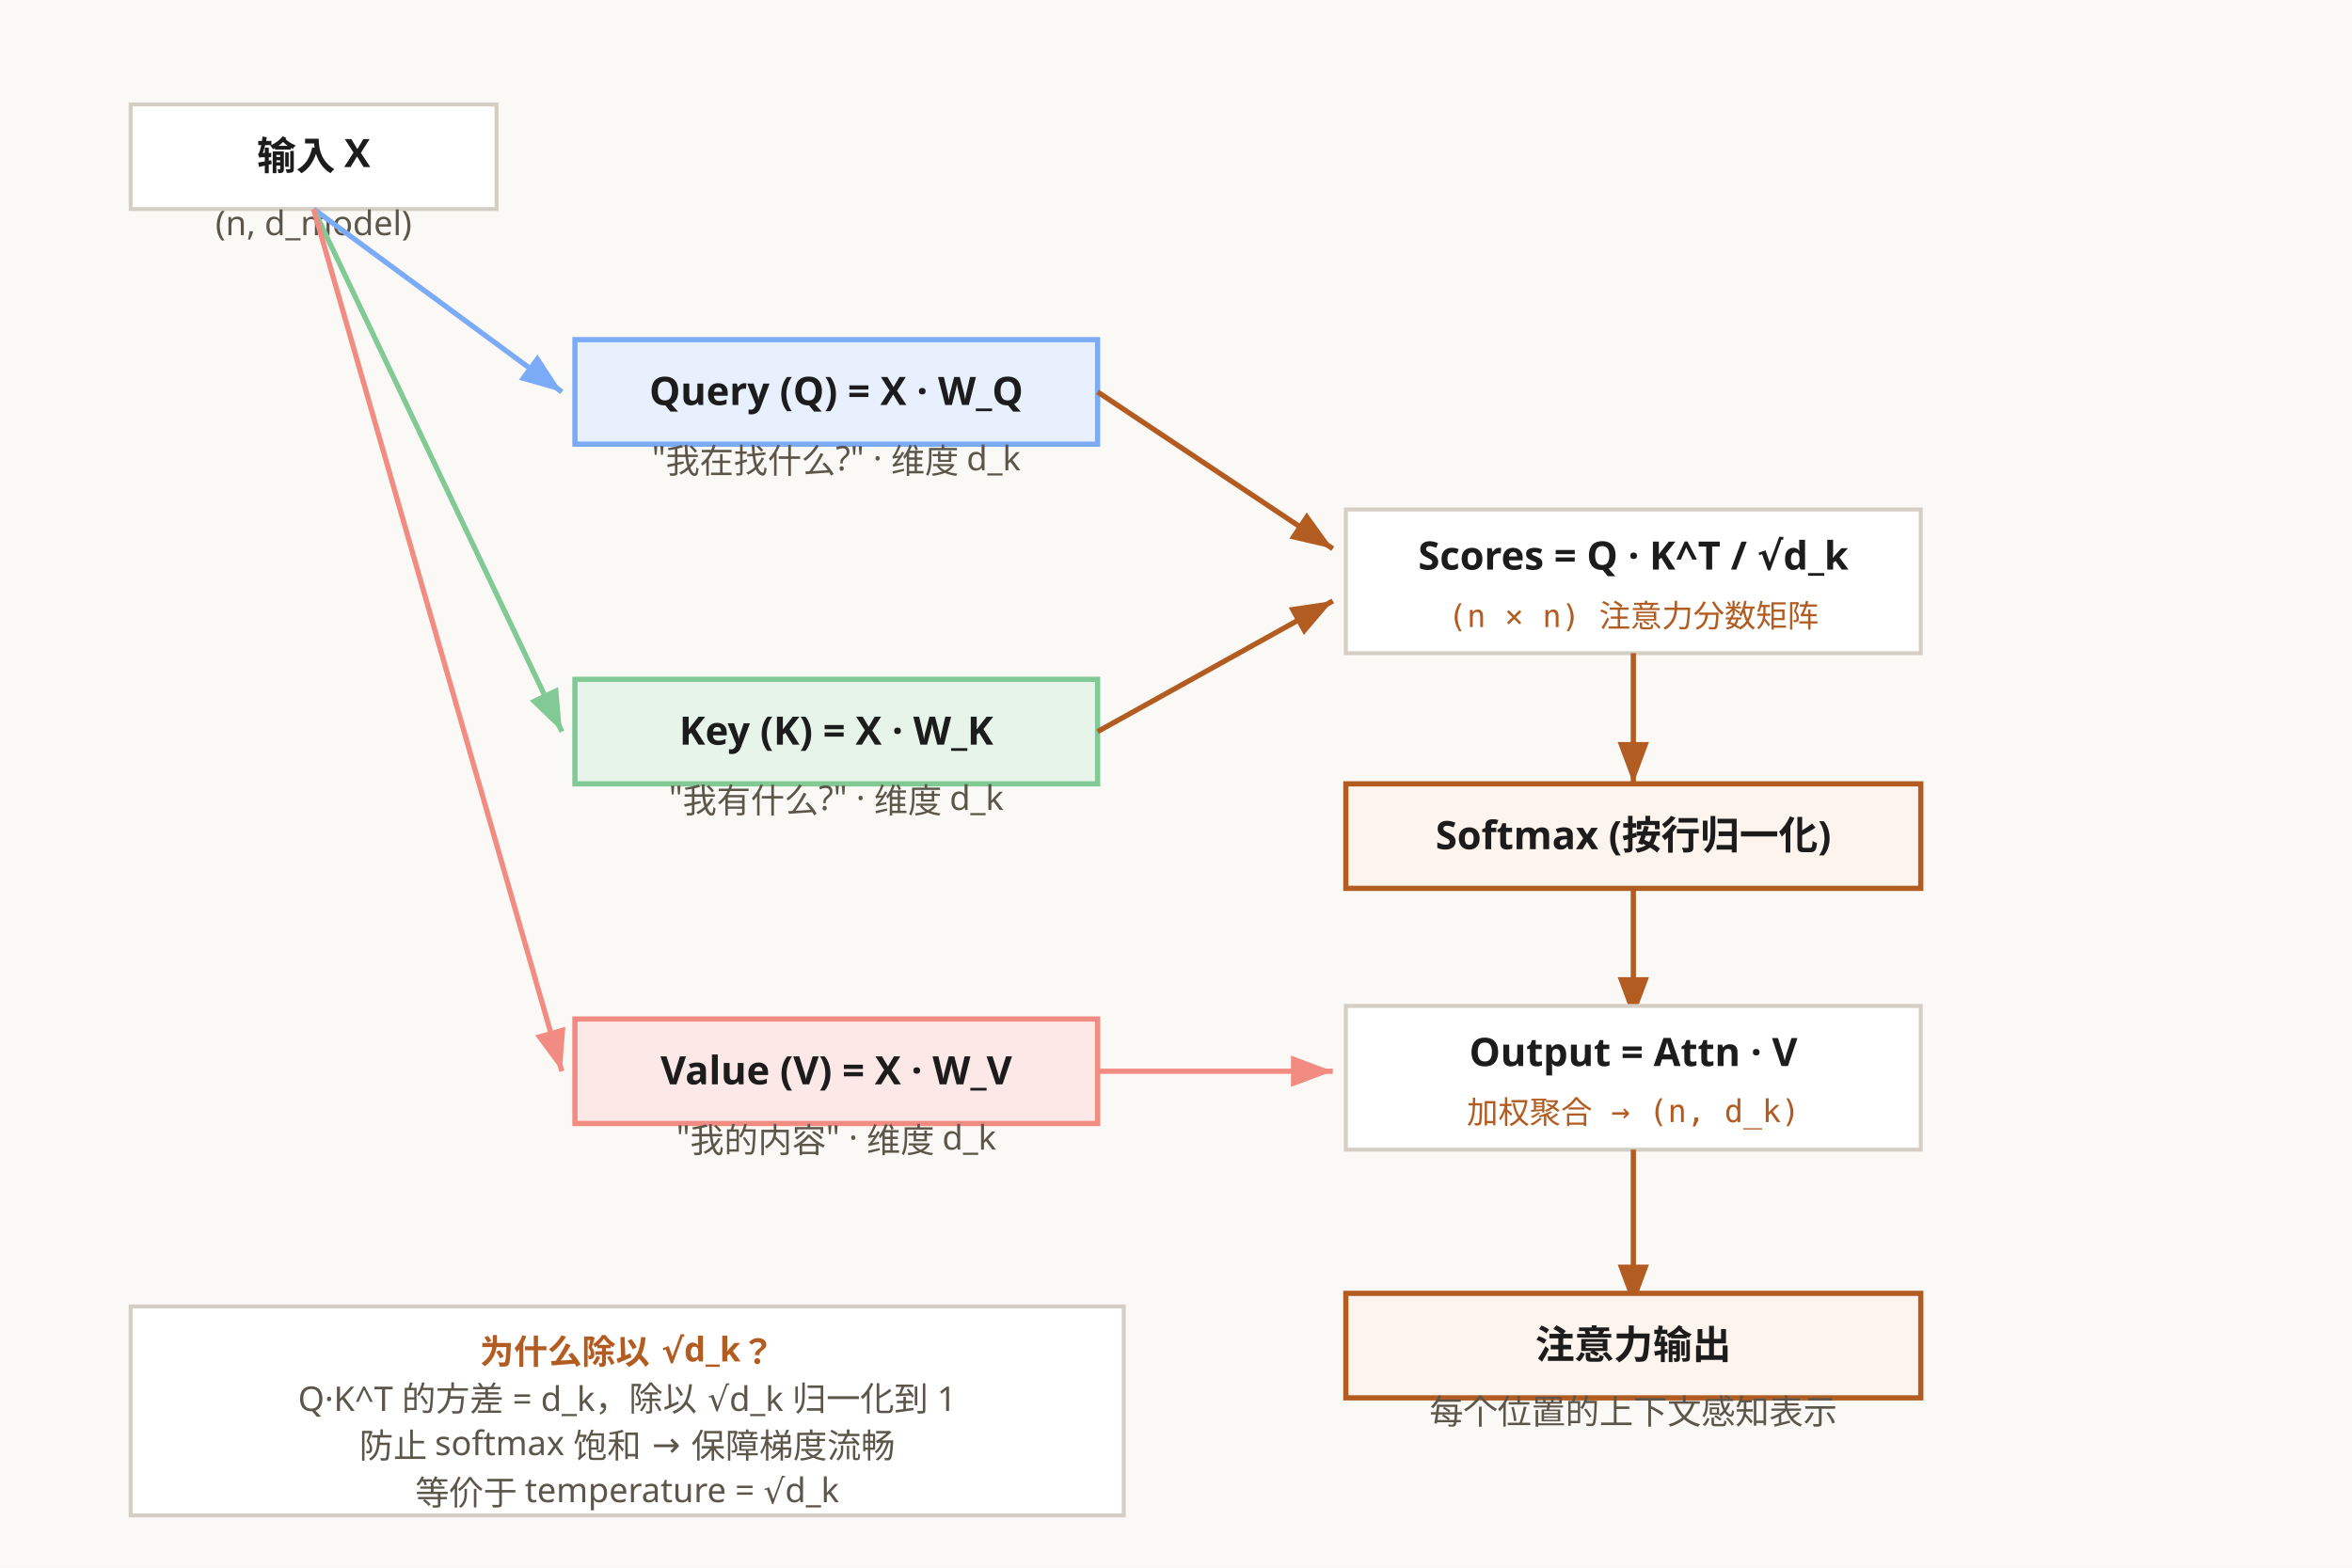
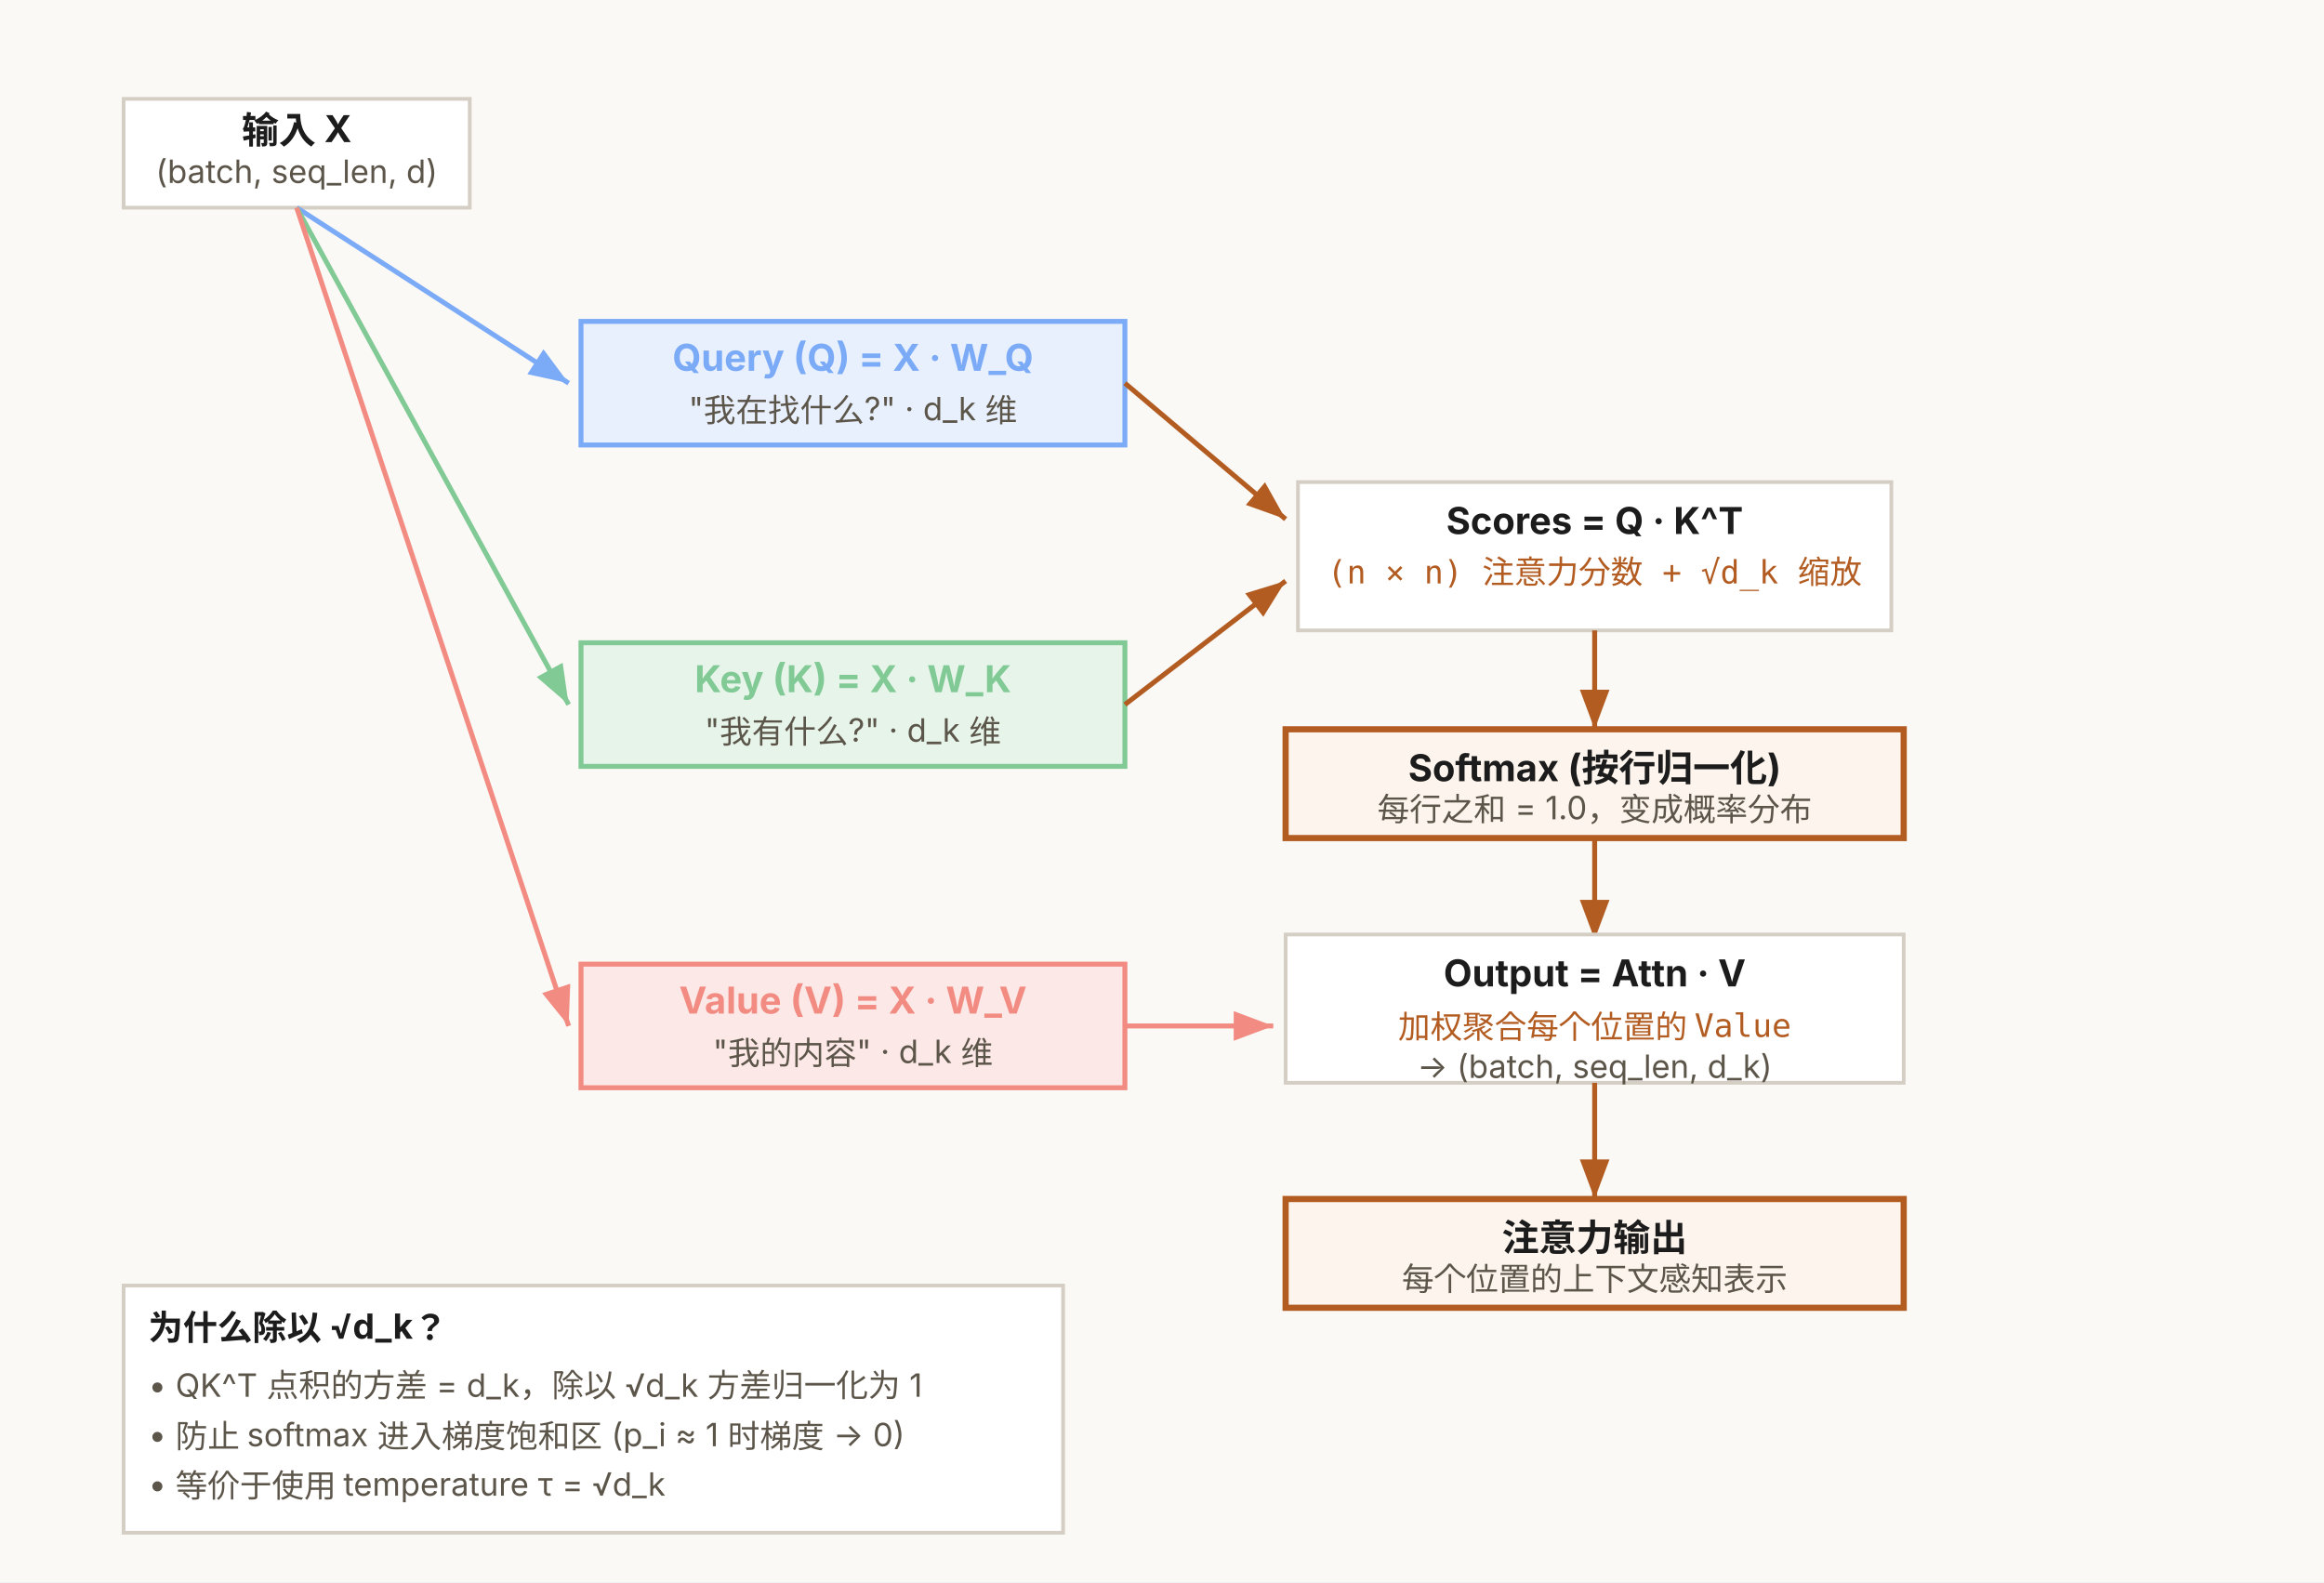
- <svg xmlns="http://www.w3.org/2000/svg" viewBox="0 0 900 600" fill="none">
+ <svg xmlns="http://www.w3.org/2000/svg" viewBox="0 0 940 640" fill="none">
  <defs>
    <style>
-       text{font-family:system-ui,sans-serif}
+       text{font-family:system-ui,-apple-system,sans-serif}
      .bg{fill:#fbf9f5}
      .box{fill:#fff;stroke:#d4cec4;stroke-width:1.5}
      .box-q{fill:#e8f0fe;stroke:#7baaf7;stroke-width:2}
      .box-k{fill:#e6f4ea;stroke:#81c995;stroke-width:2}
      .box-v{fill:#fce8e6;stroke:#f28b82;stroke-width:2}
-       .box-out{fill:#fdf5ed;stroke:#b35c22;stroke-width:2}
-       .arrow{stroke:#b35c22;stroke-width:2;fill:none;marker-end:url(#ah)}
-       .arrow-q{stroke:#7baaf7;stroke-width:2;fill:none;marker-end:url(#ahq)}
-       .arrow-k{stroke:#81c995;stroke-width:2;fill:none;marker-end:url(#ahk)}
-       .arrow-v{stroke:#f28b82;stroke-width:2;fill:none;marker-end:url(#ahv)}
-       .label{fill:#5c554a;font-size:13px;text-anchor:middle}
-       .formula{fill:#b35c22;font-size:12px;font-family:monospace;text-anchor:middle}
-       .title{fill:#1c1c1c;font-size:15px;font-weight:700;text-anchor:middle}
+       .box-out{fill:#fdf5ed;stroke:#b35c22;stroke-width:2.5}
+       .t1{fill:#5c554a;font-size:13px}
+       .t2{fill:#1c1c1c;font-size:15px;font-weight:700}
+       .t3{fill:#b35c22;font-size:13px;font-family:'JetBrains Mono','Fira Code',monospace}
+       .arr{stroke:#b35c22;stroke-width:2;fill:none;marker-end:url(#ah)}
+       .arr-q{stroke:#7baaf7;stroke-width:2;fill:none;marker-end:url(#ahq)}
+       .arr-k{stroke:#81c995;stroke-width:2;fill:none;marker-end:url(#ahk)}
+       .arr-v{stroke:#f28b82;stroke-width:2;fill:none;marker-end:url(#ahv)}
      @media(prefers-color-scheme:dark){
        .bg{fill:#1a1814}
        .box{fill:#24221d;stroke:#504a40}
        .box-q{fill:#1a2530;stroke:#7baaf7}
        .box-k{fill:#1a2a20;stroke:#81c995}
        .box-v{fill:#2a1a1a;stroke:#f28b82}
        .box-out{fill:#2a2018;stroke:#e08940}
-         .label{fill:#a09888}
-         .title{fill:#ede8df}
-         .formula{fill:#e08940}
+         .t1{fill:#a09888}
+         .t2{fill:#ede8df}
+         .t3{fill:#e08940}
      }
    </style>
    <marker id="ah" markerWidth="8" markerHeight="6" refX="8" refY="3" orient="auto">
      <polygon points="0 0,8 3,0 6" fill="#b35c22" />
    </marker>
    <marker id="ahq" markerWidth="8" markerHeight="6" refX="8" refY="3" orient="auto">
      <polygon points="0 0,8 3,0 6" fill="#7baaf7" />
    </marker>
    <marker id="ahk" markerWidth="8" markerHeight="6" refX="8" refY="3" orient="auto">
      <polygon points="0 0,8 3,0 6" fill="#81c995" />
    </marker>
    <marker id="ahv" markerWidth="8" markerHeight="6" refX="8" refY="3" orient="auto">
      <polygon points="0 0,8 3,0 6" fill="#f28b82" />
    </marker>
  </defs>
-   <rect class="bg" width="900" height="600" />
-   <rect class="box" x="50" y="40" width="140" height="40" />
-   <text class="title" x="120" y="65">输入 X</text>
-   <text class="label" x="120" y="90">(n, d_model)</text>
-   <line class="arrow-q" x1="120" y1="80" x2="215" y2="150" />
-   <line class="arrow-k" x1="120" y1="80" x2="215" y2="280" />
-   <line class="arrow-v" x1="120" y1="80" x2="215" y2="410" />
-   <rect class="box-q" x="220" y="130" width="200" height="40" />
-   <text class="title" x="320" y="155">Query (Q) = X · W_Q</text>
-   <text class="label" x="320" y="180">"我在找什么?" · 维度 d_k</text>
-   <rect class="box-k" x="220" y="260" width="200" height="40" />
-   <text class="title" x="320" y="285">Key (K) = X · W_K</text>
-   <text class="label" x="320" y="310">"我有什么?" · 维度 d_k</text>
-   <rect class="box-v" x="220" y="390" width="200" height="40" />
-   <text class="title" x="320" y="415">Value (V) = X · W_V</text>
-   <text class="label" x="320" y="440">"我的内容" · 维度 d_k</text>
-   <line class="arrow" x1="420" y1="150" x2="510" y2="210" />
-   <line class="arrow" x1="420" y1="280" x2="510" y2="230" />
-   <rect class="box" x="515" y="195" width="220" height="55" />
-   <text class="title" x="625" y="218">Scores = Q · K^T / √d_k</text>
-   <text class="formula" x="625" y="240">(n × n) 注意力分数矩阵</text>
-   <line class="arrow" x1="625" y1="250" x2="625" y2="300" />
-   <rect class="box-accent" x="515" y="300" width="220" height="40" style="fill:#fdf5ed;stroke:#b35c22;stroke-width:2" />
-   <text class="title" x="625" y="325">Softmax (按行归一化)</text>
-   <line class="arrow" x1="625" y1="340" x2="625" y2="390" />
-   <line class="arrow-v" x1="420" y1="410" x2="510" y2="410" />
-   <rect class="box" x="515" y="385" width="220" height="55" />
-   <text class="title" x="625" y="408">Output = Attn · V</text>
-   <text class="formula" x="625" y="430">加权聚合 → (n, d_k)</text>
-   <line class="arrow" x1="625" y1="440" x2="625" y2="500" />
-   <rect class="box-out" x="515" y="495" width="220" height="40" />
-   <text class="title" x="625" y="520">注意力输出</text>
-   <text class="label" x="625" y="545">每个位置的上下文感知表示</text>
-   <rect class="box" x="50" y="500" width="380" height="80" />
-   <text class="label" x="240" y="522" text-anchor="start" style="fill:#b35c22;font-weight:700">为什么除以 √d_k？</text>
-   <text class="label" x="240" y="540" text-anchor="start">Q·K^T 的方差 = d_k，除以 √d_k 归一化到 1</text>
-   <text class="label" x="240" y="558" text-anchor="start">防止 softmax 饱和 → 保障梯度流畅</text>
-   <text class="label" x="240" y="576" text-anchor="start">等价于 temperature = √d_k</text>
+   <rect class="bg" width="940" height="640" />
+   <rect class="box" x="50" y="40" width="140" height="44" />
+   <text class="t2" x="120" y="58" text-anchor="middle">输入 X</text>
+   <text class="t1" x="120" y="74" text-anchor="middle">(batch, seq_len, d)</text>
+   <line class="arr-q" x1="120" y1="84" x2="230" y2="155" />
+   <line class="arr-k" x1="120" y1="84" x2="230" y2="285" />
+   <line class="arr-v" x1="120" y1="84" x2="230" y2="415" />
+   <rect class="box-q" x="235" y="130" width="220" height="50" />
+   <text class="t2" x="345" y="150" text-anchor="middle" style="fill:#7baaf7">Query (Q) = X · W_Q</text>
+   <text class="t1" x="345" y="170" text-anchor="middle">"我在找什么?"  ·  d_k 维</text>
+   <rect class="box-k" x="235" y="260" width="220" height="50" />
+   <text class="t2" x="345" y="280" text-anchor="middle" style="fill:#81c995">Key (K) = X · W_K</text>
+   <text class="t1" x="345" y="300" text-anchor="middle">"我有什么?"  ·  d_k 维</text>
+   <rect class="box-v" x="235" y="390" width="220" height="50" />
+   <text class="t2" x="345" y="410" text-anchor="middle" style="fill:#f28b82">Value (V) = X · W_V</text>
+   <text class="t1" x="345" y="430" text-anchor="middle">"我的内容"  ·  d_k 维</text>
+   <line class="arr" x1="455" y1="155" x2="520" y2="210" />
+   <line class="arr" x1="455" y1="285" x2="520" y2="235" />
+   <rect class="box" x="525" y="195" width="240" height="60" />
+   <text class="t2" x="645" y="216" text-anchor="middle">Scores = Q · K^T</text>
+   <text class="t3" x="645" y="236" text-anchor="middle">(n × n) 注意力分数 + √d_k 缩放</text>
+   <line class="arr" x1="645" y1="255" x2="645" y2="295" />
+   <rect class="box-out" x="520" y="295" width="250" height="44" />
+   <text class="t2" x="645" y="316" text-anchor="middle">Softmax (按行归一化)</text>
+   <text class="t1" x="645" y="332" text-anchor="middle">每行之和 = 1.0，变成概率分布</text>
+   <line class="arr" x1="645" y1="339" x2="645" y2="380" />
+   <line class="arr-v" x1="455" y1="415" x2="515" y2="415" />
+   <rect class="box" x="520" y="378" width="250" height="60" />
+   <text class="t2" x="645" y="399" text-anchor="middle">Output = Attn · V</text>
+   <text class="t3" x="645" y="420" text-anchor="middle">加权聚合每个位置的 Value</text>
+   <text class="t1" x="645" y="436" text-anchor="middle">→ (batch, seq_len, d_k)</text>
+   <line class="arr" x1="645" y1="438" x2="645" y2="485" />
+   <rect class="box-out" x="520" y="485" width="250" height="44" />
+   <text class="t2" x="645" y="506" text-anchor="middle">注意力输出</text>
+   <text class="t1" x="645" y="522" text-anchor="middle">每个位置的上下文感知表示</text>
+   <rect class="box" x="50" y="520" width="380" height="100" />
+   <text class="t2" x="60" y="542" text-anchor="start" style="font-size:14px">为什么除以 √d_k？</text>
+   <g font-size="13">
+     <text class="t1" x="60" y="565" text-anchor="start">• QK^T 点积的方差 = d_k，除以 √d_k 方差归一化为 1</text>
+     <text class="t1" x="60" y="585" text-anchor="start">• 防止 softmax 进入梯度饱和区 (p_i ≈ 1 时梯度 → 0)</text>
+     <text class="t1" x="60" y="605" text-anchor="start">• 等价于使用 temperature τ = √d_k</text>
+   </g>
</svg>
